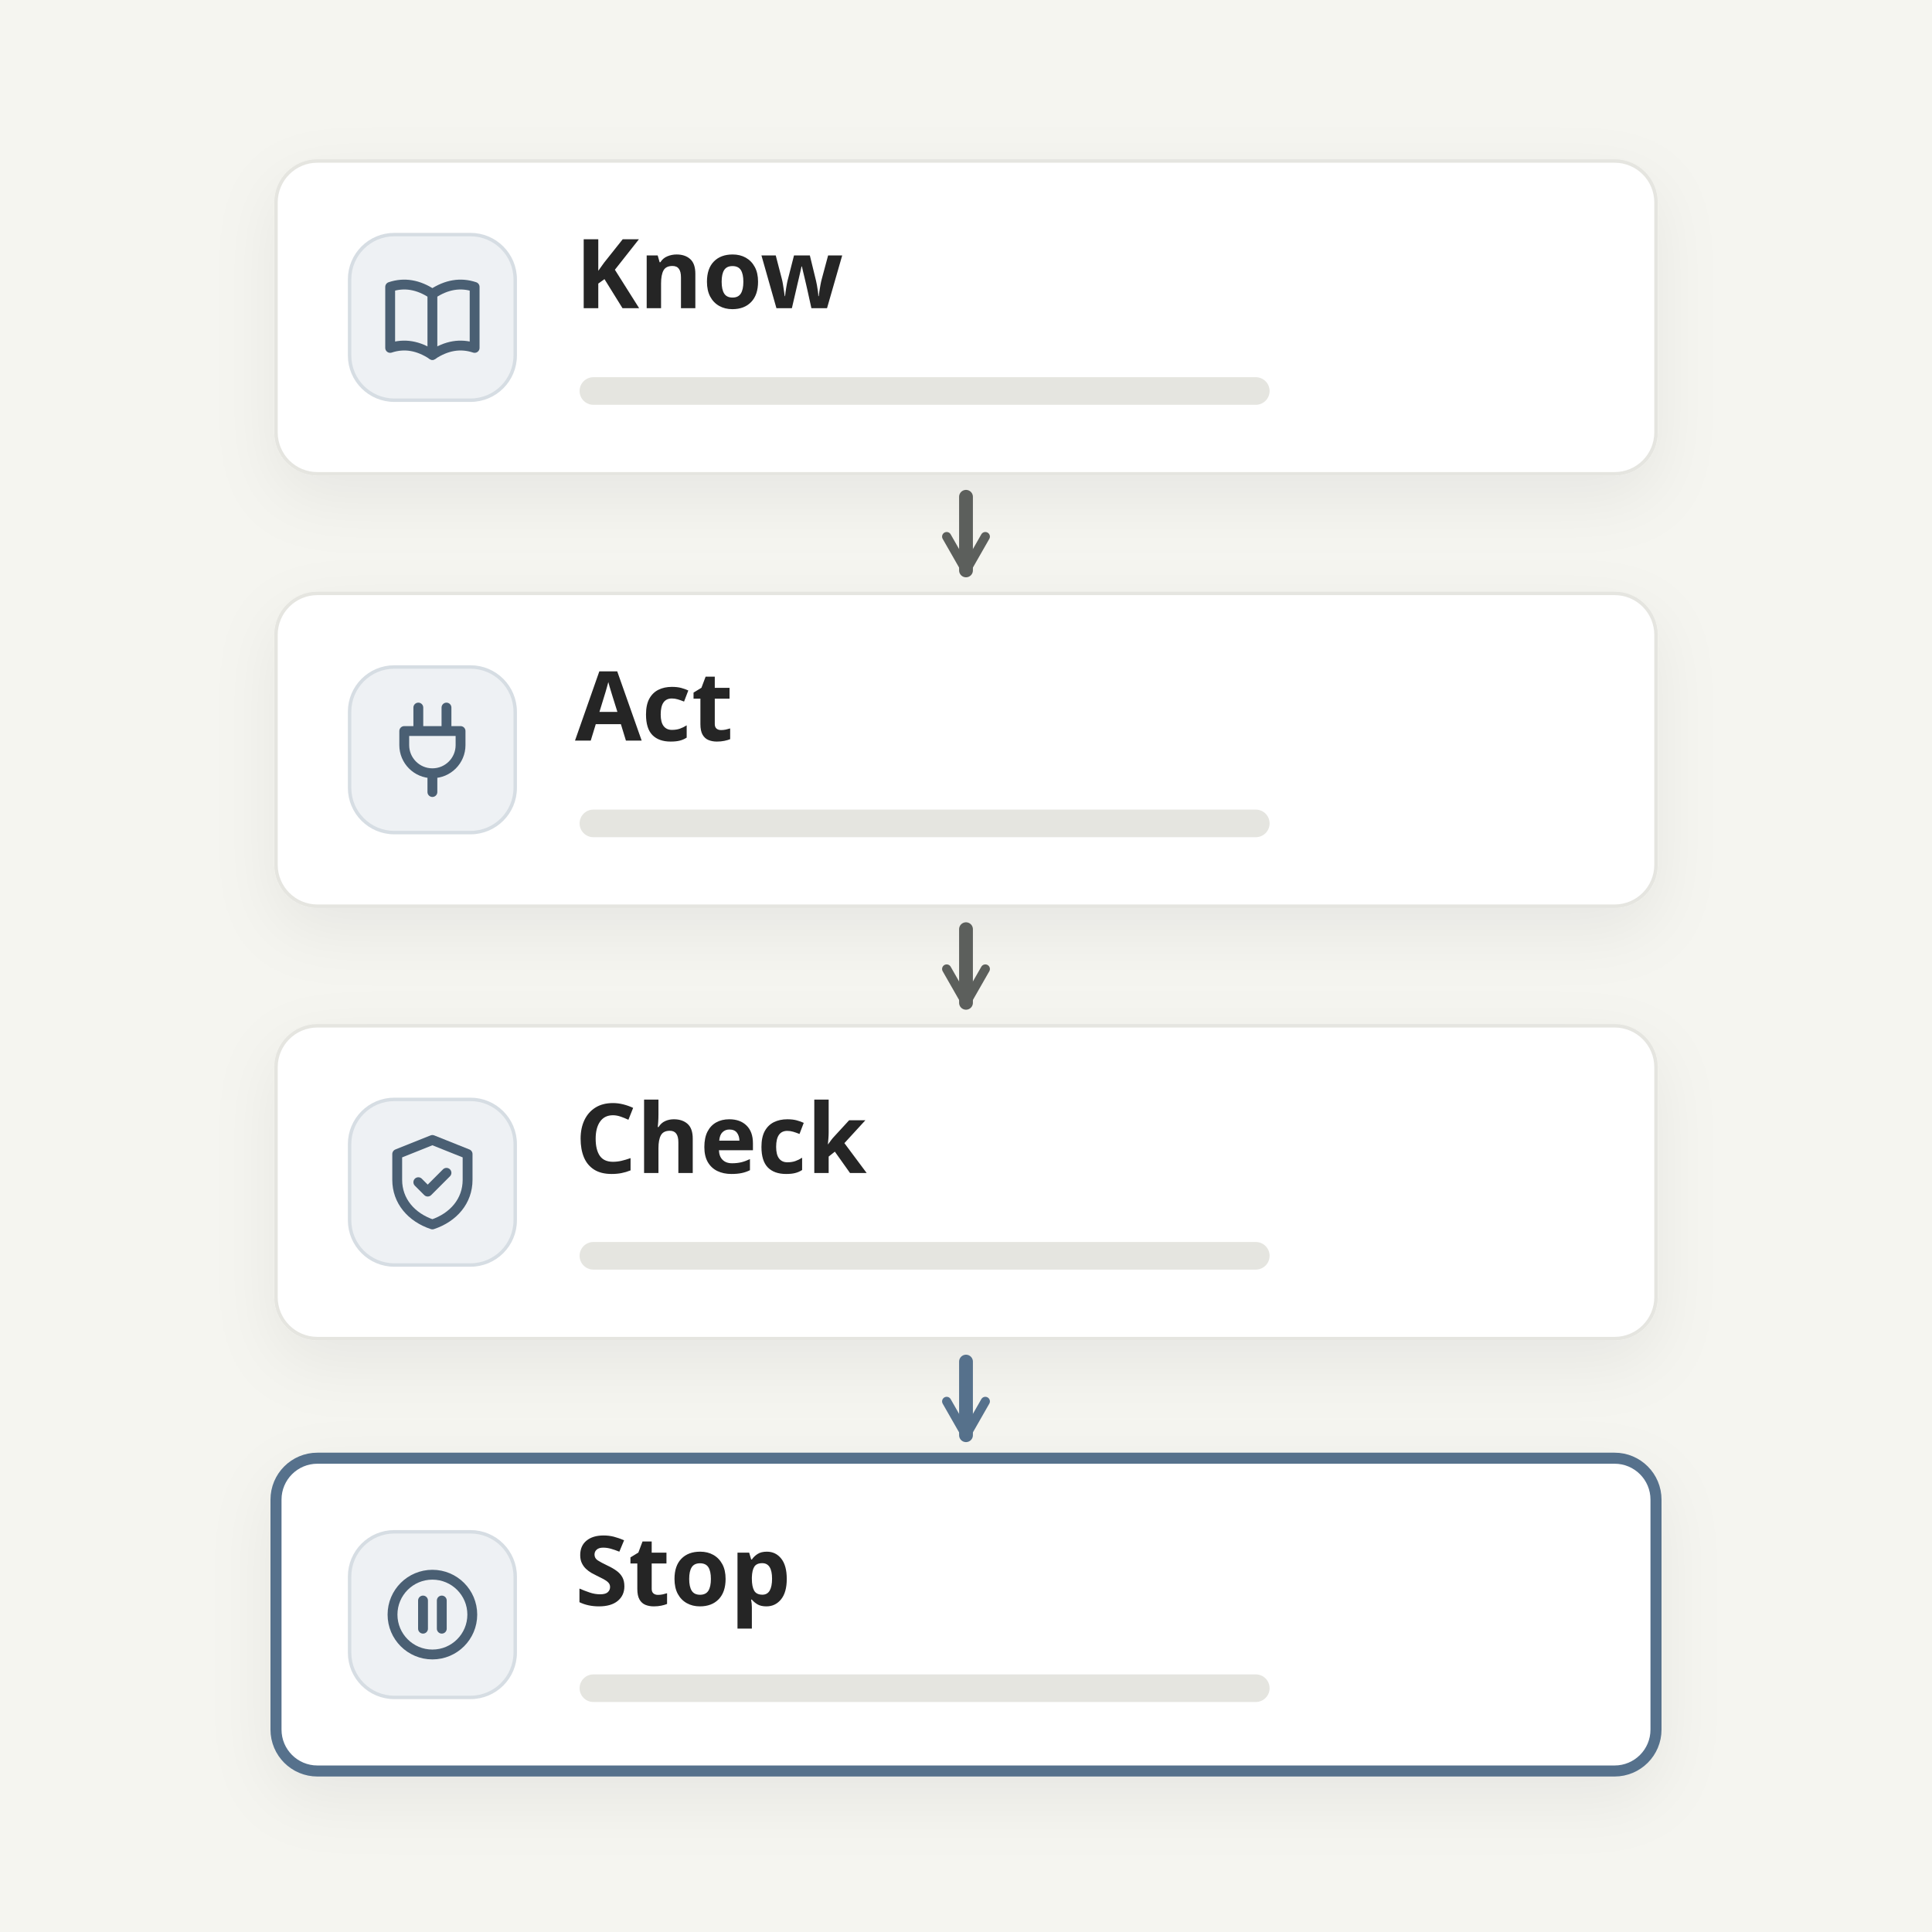
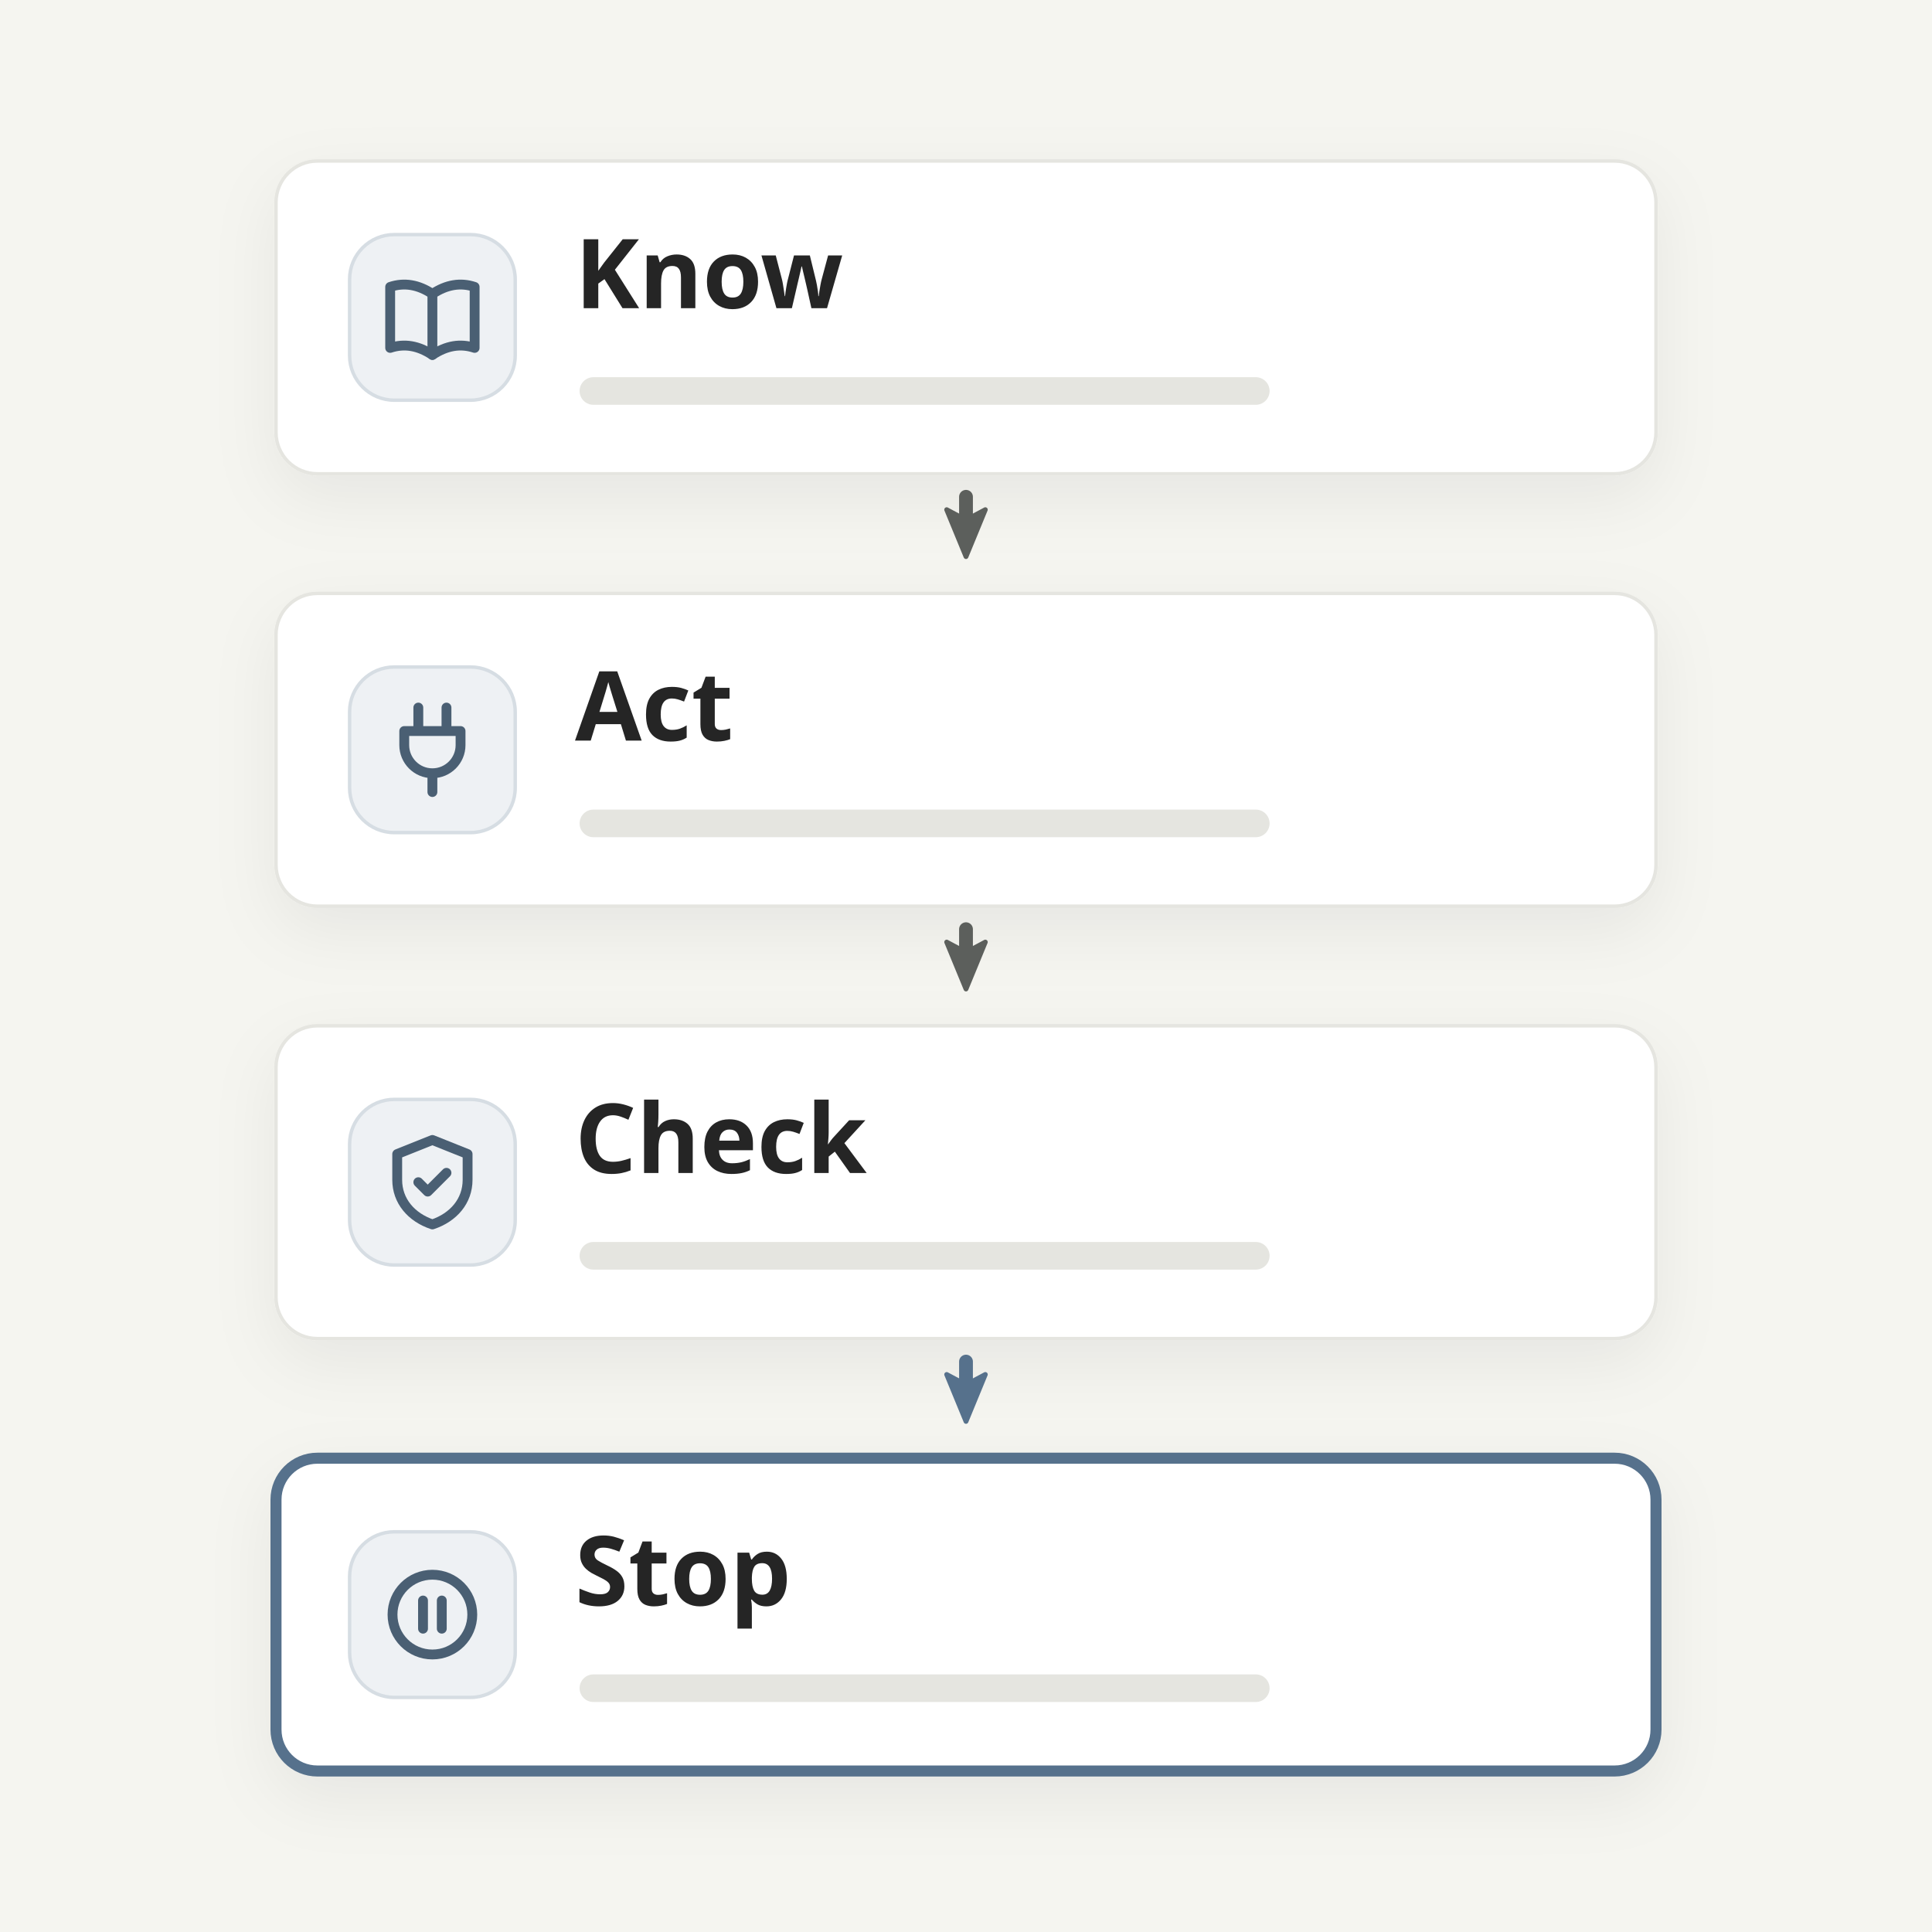
<svg xmlns="http://www.w3.org/2000/svg" viewBox="0 0 840 840" width="840" height="840">
  <defs>
    <filter id="sh" x="-20%" y="-20%" width="140%" height="160%">
      <feDropShadow dx="0" dy="1" stdDeviation="1" flood-color="#252525" flood-opacity="0.05" />
      <feDropShadow dx="0" dy="10" stdDeviation="14" flood-color="#252525" flood-opacity="0.06" />
    </filter>
    <marker id="hn" viewBox="0 0 10 10" refX="8" refY="5" markerWidth="7" markerHeight="7" markerUnits="userSpaceOnUse" orient="auto" overflow="visible">
      <path d="M1 1L8 5 1 9" fill="none" stroke="#5c5f5c" stroke-width="1.9" stroke-linecap="round" stroke-linejoin="round" transform="scale(3) translate(-5.333 -3.333)" />
    </marker>
    <marker id="ha" viewBox="0 0 10 10" refX="8" refY="5" markerWidth="7" markerHeight="7" markerUnits="userSpaceOnUse" orient="auto" overflow="visible">
      <path d="M1 1L8 5 1 9" fill="none" stroke="#56718c" stroke-width="1.9" stroke-linecap="round" stroke-linejoin="round" transform="scale(3) translate(-5.333 -3.333)" />
    </marker>
  </defs>
  <rect width="840" height="840" fill="#f5f5f0" />
  <rect x="120" y="70" width="600" height="136" rx="18" fill="#ffffff" stroke="#e5e5e0" stroke-width="1.5" filter="url(#sh)" />
  <rect x="152" y="102" width="72" height="72" rx="19.44" fill="#eef1f4" stroke="#d6dde3" stroke-width="1.5" />
  <g transform="translate(163.52 113.52) scale(2.04)" fill="none" stroke="#4a5f73" stroke-width="2.1" stroke-linecap="round" stroke-linejoin="round" color="#4a5f73">
    <path d="M3 5.5c3-1 6-.5 9 1.5 3-2 6-2.5 9-1.5v13c-3-1-6-.5-9 1.5-3-2-6-2.5-9-1.5z" />
    <path d="M12 7v13" />
  </g>
  <text x="250" y="134" font-family="Montserrat, system-ui, sans-serif" font-size="42" font-weight="600" fill="#252525" text-anchor="start">Know</text>
  <rect x="252" y="164" width="300" height="12" rx="6" fill="#e5e5e0" />
-   <path d="M420 216V248" fill="none" stroke="#5c5f5c" stroke-width="6" stroke-linecap="round" stroke-linejoin="round" marker-end="url(#hn)" />
+   <path d="M420 216L420 225.2" fill="none" stroke="#5c5f5c" stroke-width="6" stroke-linecap="round" stroke-linejoin="round" />
+   <path d="M420 242L411.6 221.6L420 226.09L428.4 221.6Z" fill="#5c5f5c" stroke="#5c5f5c" stroke-width="2.1" stroke-linejoin="round" />
  <rect x="120" y="258" width="600" height="136" rx="18" fill="#ffffff" stroke="#e5e5e0" stroke-width="1.5" filter="url(#sh)" />
  <rect x="152" y="290" width="72" height="72" rx="19.44" fill="#eef1f4" stroke="#d6dde3" stroke-width="1.5" />
  <g transform="translate(163.52 301.52) scale(2.04)" fill="none" stroke="#4a5f73" stroke-width="2.1" stroke-linecap="round" stroke-linejoin="round" color="#4a5f73">
    <path d="M9 3v5M15 3v5M6 8h12v3a6 6 0 0 1-12 0zM12 17v4" />
  </g>
  <text x="250" y="322" font-family="Montserrat, system-ui, sans-serif" font-size="42" font-weight="600" fill="#252525" text-anchor="start">Act</text>
  <rect x="252" y="352" width="300" height="12" rx="6" fill="#e5e5e0" />
-   <path d="M420 404V436" fill="none" stroke="#5c5f5c" stroke-width="6" stroke-linecap="round" stroke-linejoin="round" marker-end="url(#hn)" />
+   <path d="M420 404L420 413.2" fill="none" stroke="#5c5f5c" stroke-width="6" stroke-linecap="round" stroke-linejoin="round" />
+   <path d="M420 430L411.6 409.6L420 414.09L428.4 409.6Z" fill="#5c5f5c" stroke="#5c5f5c" stroke-width="2.1" stroke-linejoin="round" />
  <rect x="120" y="446" width="600" height="136" rx="18" fill="#ffffff" stroke="#e5e5e0" stroke-width="1.5" filter="url(#sh)" />
  <rect x="152" y="478" width="72" height="72" rx="19.44" fill="#eef1f4" stroke="#d6dde3" stroke-width="1.5" />
  <g transform="translate(163.52 489.52) scale(2.04)" fill="none" stroke="#4a5f73" stroke-width="2.1" stroke-linecap="round" stroke-linejoin="round" color="#4a5f73">
    <path d="M12 3l7.5 3v5.5c0 4.5-3 8-7.5 9.5-4.5-1.5-7.5-5-7.5-9.5V6z" />
    <path d="M9 12l2 2 4-4" />
  </g>
  <text x="250" y="510" font-family="Montserrat, system-ui, sans-serif" font-size="42" font-weight="600" fill="#252525" text-anchor="start">Check</text>
  <rect x="252" y="540" width="300" height="12" rx="6" fill="#e5e5e0" />
-   <path d="M420 592V624" fill="none" stroke="#56718c" stroke-width="6" stroke-linecap="round" stroke-linejoin="round" marker-end="url(#ha)" />
+   <path d="M420 592L420 601.2" fill="none" stroke="#56718c" stroke-width="6" stroke-linecap="round" stroke-linejoin="round" />
+   <path d="M420 618L411.6 597.6L420 602.09L428.4 597.6Z" fill="#56718c" stroke="#56718c" stroke-width="2.1" stroke-linejoin="round" />
  <rect x="120" y="634" width="600" height="136" rx="18" fill="#ffffff" stroke="#56718c" stroke-width="4.8" filter="url(#sh)" />
  <rect x="152" y="666" width="72" height="72" rx="19.44" fill="#eef1f4" stroke="#d6dde3" stroke-width="1.5" />
  <g transform="translate(163.52 677.52) scale(2.04)" fill="none" stroke="#4a5f73" stroke-width="2.1" stroke-linecap="round" stroke-linejoin="round" color="#4a5f73">
    <circle cx="12" cy="12" r="8.5" />
    <path d="M10 9v6M14 9v6" />
  </g>
  <text x="250" y="698" font-family="Montserrat, system-ui, sans-serif" font-size="42" font-weight="600" fill="#252525" text-anchor="start">Stop</text>
  <rect x="252" y="728" width="300" height="12" rx="6" fill="#e5e5e0" />
</svg>
